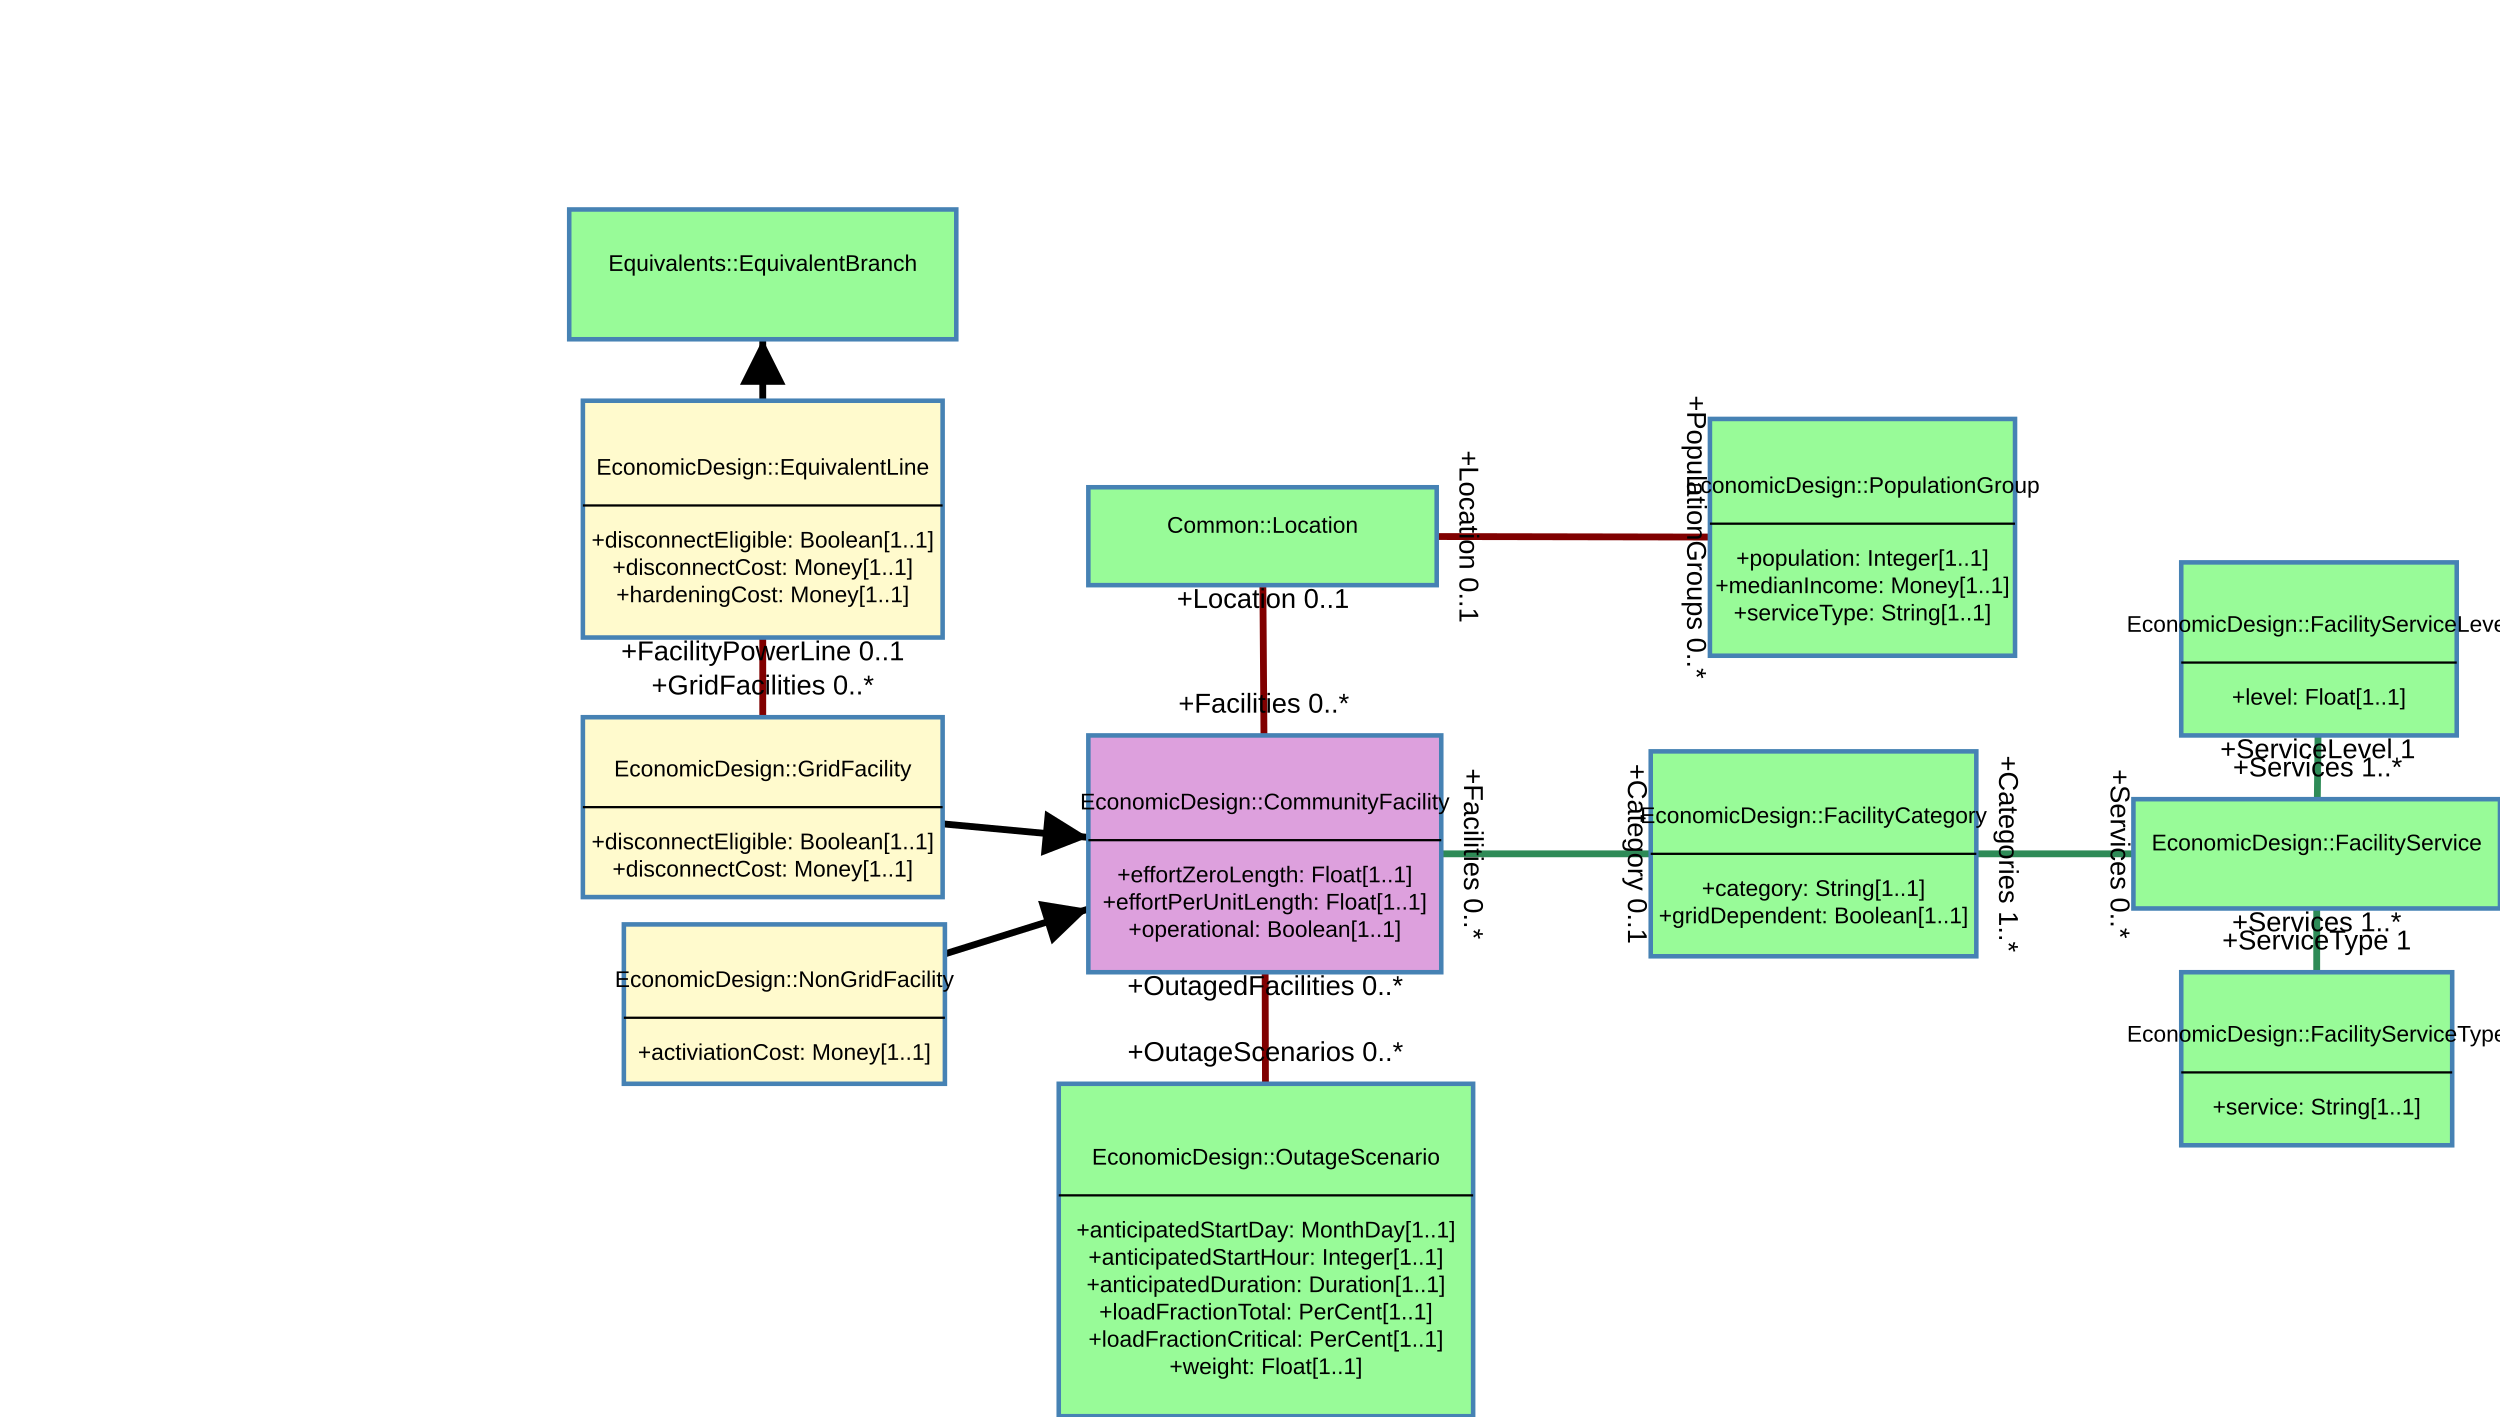
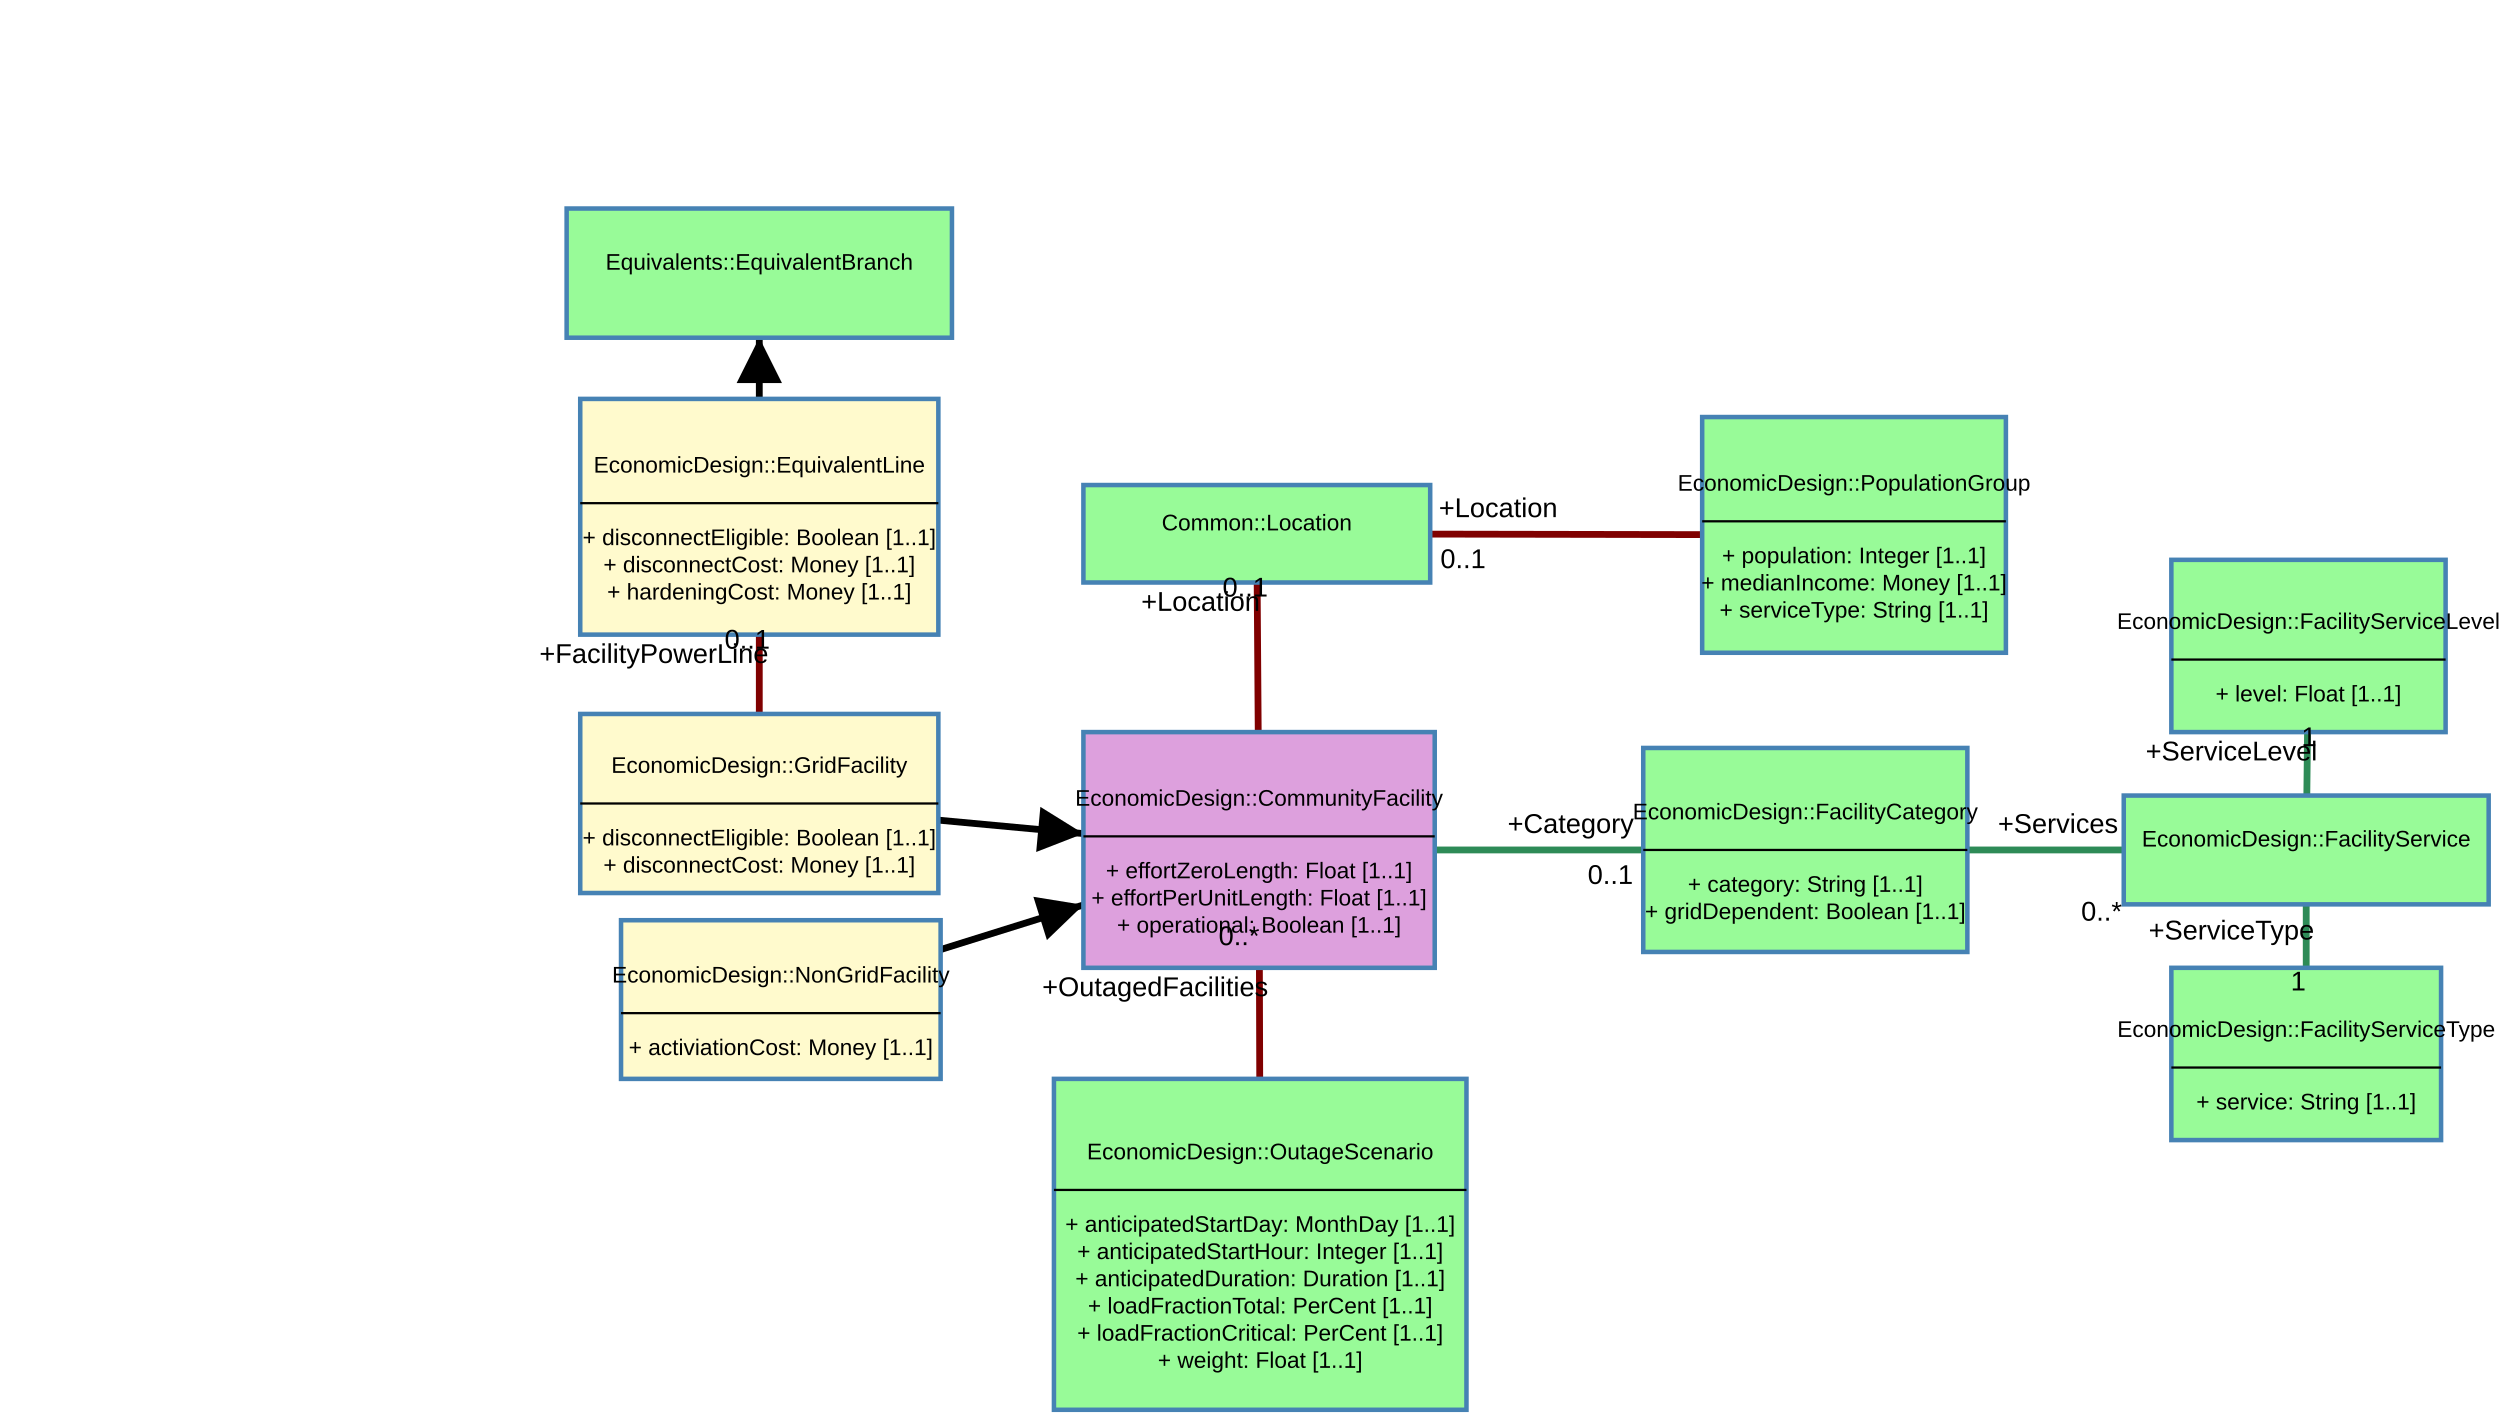
- <svg xmlns="http://www.w3.org/2000/svg" width="1098" height="622">
+ <svg xmlns="http://www.w3.org/2000/svg" width="1103" height="627">
  <g class="zoom-group">
    <defs>
      <marker id="arrowhead" viewBox="-0 -5 10 10" refX="5" refY="0" orient="auto" markerWidth="10" markerHeight="10" xoverflow="visible">
        <path d="M 0,-5 L 10 ,0 L 0,5" fill="black" style="stroke: none;" />
      </marker>
    </defs>
    <line class="link" x1="554.5" y1="235.5" x2="555.5" y2="375" stroke="#800000" stroke-width="3" />
    <line class="link" x1="555.5" y1="375" x2="796.5" y2="375" stroke="#2e8b57" stroke-width="3" />
    <line class="link" x1="335" y1="354.5" x2="555.5" y2="375" stroke="#000000" stroke-width="3" marker-end="url(#arrowhead)" />
    <line class="link" x1="344.5" y1="441" x2="555.5" y2="375" stroke="#000000" stroke-width="3" marker-end="url(#arrowhead)" />
    <line class="link" x1="1017.5" y1="375" x2="796.5" y2="375" stroke="#2e8b57" stroke-width="3" />
    <line class="link" x1="1018.5" y1="285" x2="1017.5" y2="375" stroke="#2e8b57" stroke-width="3" />
    <line class="link" x1="818" y1="236" x2="554.5" y2="235.5" stroke="#800000" stroke-width="3" />
    <line class="link" x1="335" y1="228" x2="335" y2="354.5" stroke="#800000" stroke-width="3" />
    <line class="link" x1="556" y1="549" x2="555.5" y2="375" stroke="#800000" stroke-width="3" />
    <line class="link" x1="1017.5" y1="375" x2="1017.5" y2="465" stroke="#2e8b57" stroke-width="3" />
    <line class="link" x1="335" y1="228" x2="335" y2="120.5" stroke="#000000" stroke-width="3" marker-end="url(#arrowhead)" />
    <line class="arrow" x2="468.043" y2="366.869" x1="335" y1="354.5" stroke="#000000" stroke-width="2" marker-end="url(#arrowhead)" />
    <line class="arrow" x2="468.456" y2="402.227" x1="344.5" y1="441" stroke="#000000" stroke-width="2" marker-end="url(#arrowhead)" />
    <line class="arrow" x2="335" y2="159" x1="335" y1="228" stroke="#000000" stroke-width="2" marker-end="url(#arrowhead)" />
    <g class="draggable" transform="translate(478, 323)">
      <rect class="box" width="155" height="104" style="fill: #dda0dd; stroke: steelblue; stroke-width: 2px; cursor: move;" />
      <text class="text" x="77.5" y="29" dy=".35em" text-anchor="middle" style="font-family: Arial, sans-serif; fill: black; font-size: 10px; pointer-events: none;">EconomicDesign::CommunityFacility</text>
      <line x1="0" x2="155" y1="46" y2="46" stroke="black" stroke-width="1" />
-       <text class="text" x="77.5" y="61" dy=".35em" text-anchor="middle" style="font-family: Arial, sans-serif; fill: black; font-size: 10px; pointer-events: none;">+effortZeroLength: Float[1..1]</text>
-       <text class="text" x="77.5" y="73" dy=".35em" text-anchor="middle" style="font-family: Arial, sans-serif; fill: black; font-size: 10px; pointer-events: none;">+effortPerUnitLength: Float[1..1]</text>
-       <text class="text" x="77.5" y="85" dy=".35em" text-anchor="middle" style="font-family: Arial, sans-serif; fill: black; font-size: 10px; pointer-events: none;">+operational: Boolean[1..1]</text>
+       <text class="text" x="77.5" y="61" dy=".35em" text-anchor="middle" style="font-family: Arial, sans-serif; fill: black; font-size: 10px; pointer-events: none;">+  effortZeroLength: Float [1..1]</text>
+       <text class="text" x="77.5" y="73" dy=".35em" text-anchor="middle" style="font-family: Arial, sans-serif; fill: black; font-size: 10px; pointer-events: none;">+  effortPerUnitLength: Float [1..1]</text>
+       <text class="text" x="77.5" y="85" dy=".35em" text-anchor="middle" style="font-family: Arial, sans-serif; fill: black; font-size: 10px; pointer-events: none;">+  operational: Boolean [1..1]</text>
    </g>
    <g class="draggable" transform="translate(478, 214)">
      <rect class="box" width="153" height="43" style="fill: #98fb98; stroke: steelblue; stroke-width: 2px; cursor: move;" />
      <text class="text" x="76.5" y="16.5" dy=".35em" text-anchor="middle" style="font-family: Arial, sans-serif; fill: black; font-size: 10px; pointer-events: none;">Common::Location</text>
    </g>
    <g class="draggable" transform="translate(725, 330)">
      <rect class="box" width="143" height="90" style="fill: #98fb98; stroke: steelblue; stroke-width: 2px; cursor: move;" />
      <text class="text" x="71.5" y="28" dy=".35em" text-anchor="middle" style="font-family: Arial, sans-serif; fill: black; font-size: 10px; pointer-events: none;">EconomicDesign::FacilityCategory</text>
      <line x1="0" x2="143" y1="45" y2="45" stroke="black" stroke-width="1" />
-       <text class="text" x="71.5" y="60" dy=".35em" text-anchor="middle" style="font-family: Arial, sans-serif; fill: black; font-size: 10px; pointer-events: none;">+category: String[1..1]</text>
-       <text class="text" x="71.5" y="72" dy=".35em" text-anchor="middle" style="font-family: Arial, sans-serif; fill: black; font-size: 10px; pointer-events: none;">+gridDependent: Boolean[1..1]</text>
+       <text class="text" x="71.5" y="60" dy=".35em" text-anchor="middle" style="font-family: Arial, sans-serif; fill: black; font-size: 10px; pointer-events: none;">+  category: String [1..1]</text>
+       <text class="text" x="71.5" y="72" dy=".35em" text-anchor="middle" style="font-family: Arial, sans-serif; fill: black; font-size: 10px; pointer-events: none;">+  gridDependent: Boolean [1..1]</text>
    </g>
    <g class="draggable" transform="translate(256, 315)">
      <rect class="box" width="158" height="79" style="fill: #fffacd; stroke: steelblue; stroke-width: 2px; cursor: move;" />
      <text class="text" x="79" y="22.5" dy=".35em" text-anchor="middle" style="font-family: Arial, sans-serif; fill: black; font-size: 10px; pointer-events: none;">EconomicDesign::GridFacility</text>
      <line x1="0" x2="158" y1="39.5" y2="39.5" stroke="black" stroke-width="1" />
-       <text class="text" x="79" y="54.5" dy=".35em" text-anchor="middle" style="font-family: Arial, sans-serif; fill: black; font-size: 10px; pointer-events: none;">+disconnectEligible: Boolean[1..1]</text>
-       <text class="text" x="79" y="66.5" dy=".35em" text-anchor="middle" style="font-family: Arial, sans-serif; fill: black; font-size: 10px; pointer-events: none;">+disconnectCost: Money[1..1]</text>
+       <text class="text" x="79" y="54.5" dy=".35em" text-anchor="middle" style="font-family: Arial, sans-serif; fill: black; font-size: 10px; pointer-events: none;">+  disconnectEligible: Boolean [1..1]</text>
+       <text class="text" x="79" y="66.5" dy=".35em" text-anchor="middle" style="font-family: Arial, sans-serif; fill: black; font-size: 10px; pointer-events: none;">+  disconnectCost: Money [1..1]</text>
    </g>
    <g class="draggable" transform="translate(274, 406)">
      <rect class="box" width="141" height="70" style="fill: #fffacd; stroke: steelblue; stroke-width: 2px; cursor: move;" />
      <text class="text" x="70.5" y="24" dy=".35em" text-anchor="middle" style="font-family: Arial, sans-serif; fill: black; font-size: 10px; pointer-events: none;">EconomicDesign::NonGridFacility</text>
      <line x1="0" x2="141" y1="41" y2="41" stroke="black" stroke-width="1" />
-       <text class="text" x="70.5" y="56" dy=".35em" text-anchor="middle" style="font-family: Arial, sans-serif; fill: black; font-size: 10px; pointer-events: none;">+activiationCost: Money[1..1]</text>
+       <text class="text" x="70.5" y="56" dy=".35em" text-anchor="middle" style="font-family: Arial, sans-serif; fill: black; font-size: 10px; pointer-events: none;">+  activiationCost: Money [1..1]</text>
    </g>
    <g class="draggable" transform="translate(937, 351)">
      <rect class="box" width="161" height="48" style="fill: #98fb98; stroke: steelblue; stroke-width: 2px; cursor: move;" />
      <text class="text" x="80.5" y="19" dy=".35em" text-anchor="middle" style="font-family: Arial, sans-serif; fill: black; font-size: 10px; pointer-events: none;">EconomicDesign::FacilityService</text>
    </g>
    <g class="draggable" transform="translate(958, 247)">
      <rect class="box" width="121" height="76" style="fill: #98fb98; stroke: steelblue; stroke-width: 2px; cursor: move;" />
      <text class="text" x="60.5" y="27" dy=".35em" text-anchor="middle" style="font-family: Arial, sans-serif; fill: black; font-size: 10px; pointer-events: none;">EconomicDesign::FacilityServiceLevel</text>
      <line x1="0" x2="121" y1="44" y2="44" stroke="black" stroke-width="1" />
-       <text class="text" x="60.5" y="59" dy=".35em" text-anchor="middle" style="font-family: Arial, sans-serif; fill: black; font-size: 10px; pointer-events: none;">+level: Float[1..1]</text>
+       <text class="text" x="60.5" y="59" dy=".35em" text-anchor="middle" style="font-family: Arial, sans-serif; fill: black; font-size: 10px; pointer-events: none;">+  level: Float [1..1]</text>
    </g>
    <g class="draggable" transform="translate(751, 184)">
      <rect class="box" width="134" height="104" style="fill: #98fb98; stroke: steelblue; stroke-width: 2px; cursor: move;" />
      <text class="text" x="67" y="29" dy=".35em" text-anchor="middle" style="font-family: Arial, sans-serif; fill: black; font-size: 10px; pointer-events: none;">EconomicDesign::PopulationGroup</text>
      <line x1="0" x2="134" y1="46" y2="46" stroke="black" stroke-width="1" />
-       <text class="text" x="67" y="61" dy=".35em" text-anchor="middle" style="font-family: Arial, sans-serif; fill: black; font-size: 10px; pointer-events: none;">+population: Integer[1..1]</text>
-       <text class="text" x="67" y="73" dy=".35em" text-anchor="middle" style="font-family: Arial, sans-serif; fill: black; font-size: 10px; pointer-events: none;">+medianIncome: Money[1..1]</text>
-       <text class="text" x="67" y="85" dy=".35em" text-anchor="middle" style="font-family: Arial, sans-serif; fill: black; font-size: 10px; pointer-events: none;">+serviceType: String[1..1]</text>
+       <text class="text" x="67" y="61" dy=".35em" text-anchor="middle" style="font-family: Arial, sans-serif; fill: black; font-size: 10px; pointer-events: none;">+  population: Integer [1..1]</text>
+       <text class="text" x="67" y="73" dy=".35em" text-anchor="middle" style="font-family: Arial, sans-serif; fill: black; font-size: 10px; pointer-events: none;">+  medianIncome: Money [1..1]</text>
+       <text class="text" x="67" y="85" dy=".35em" text-anchor="middle" style="font-family: Arial, sans-serif; fill: black; font-size: 10px; pointer-events: none;">+  serviceType: String [1..1]</text>
    </g>
    <g class="draggable" transform="translate(256, 176)">
      <rect class="box" width="158" height="104" style="fill: #fffacd; stroke: steelblue; stroke-width: 2px; cursor: move;" />
      <text class="text" x="79" y="29" dy=".35em" text-anchor="middle" style="font-family: Arial, sans-serif; fill: black; font-size: 10px; pointer-events: none;">EconomicDesign::EquivalentLine</text>
      <line x1="0" x2="158" y1="46" y2="46" stroke="black" stroke-width="1" />
-       <text class="text" x="79" y="61" dy=".35em" text-anchor="middle" style="font-family: Arial, sans-serif; fill: black; font-size: 10px; pointer-events: none;">+disconnectEligible: Boolean[1..1]</text>
-       <text class="text" x="79" y="73" dy=".35em" text-anchor="middle" style="font-family: Arial, sans-serif; fill: black; font-size: 10px; pointer-events: none;">+disconnectCost: Money[1..1]</text>
-       <text class="text" x="79" y="85" dy=".35em" text-anchor="middle" style="font-family: Arial, sans-serif; fill: black; font-size: 10px; pointer-events: none;">+hardeningCost: Money[1..1]</text>
+       <text class="text" x="79" y="61" dy=".35em" text-anchor="middle" style="font-family: Arial, sans-serif; fill: black; font-size: 10px; pointer-events: none;">+  disconnectEligible: Boolean [1..1]</text>
+       <text class="text" x="79" y="73" dy=".35em" text-anchor="middle" style="font-family: Arial, sans-serif; fill: black; font-size: 10px; pointer-events: none;">+  disconnectCost: Money [1..1]</text>
+       <text class="text" x="79" y="85" dy=".35em" text-anchor="middle" style="font-family: Arial, sans-serif; fill: black; font-size: 10px; pointer-events: none;">+  hardeningCost: Money [1..1]</text>
    </g>
    <g class="draggable" transform="translate(465, 476)">
      <rect class="box" width="182" height="146" style="fill: #98fb98; stroke: steelblue; stroke-width: 2px; cursor: move;" />
      <text class="text" x="91" y="32" dy=".35em" text-anchor="middle" style="font-family: Arial, sans-serif; fill: black; font-size: 10px; pointer-events: none;">EconomicDesign::OutageScenario</text>
      <line x1="0" x2="182" y1="49" y2="49" stroke="black" stroke-width="1" />
-       <text class="text" x="91" y="64" dy=".35em" text-anchor="middle" style="font-family: Arial, sans-serif; fill: black; font-size: 10px; pointer-events: none;">+anticipatedStartDay: MonthDay[1..1]</text>
-       <text class="text" x="91" y="76" dy=".35em" text-anchor="middle" style="font-family: Arial, sans-serif; fill: black; font-size: 10px; pointer-events: none;">+anticipatedStartHour: Integer[1..1]</text>
-       <text class="text" x="91" y="88" dy=".35em" text-anchor="middle" style="font-family: Arial, sans-serif; fill: black; font-size: 10px; pointer-events: none;">+anticipatedDuration: Duration[1..1]</text>
-       <text class="text" x="91" y="100" dy=".35em" text-anchor="middle" style="font-family: Arial, sans-serif; fill: black; font-size: 10px; pointer-events: none;">+loadFractionTotal: PerCent[1..1]</text>
-       <text class="text" x="91" y="112" dy=".35em" text-anchor="middle" style="font-family: Arial, sans-serif; fill: black; font-size: 10px; pointer-events: none;">+loadFractionCritical: PerCent[1..1]</text>
-       <text class="text" x="91" y="124" dy=".35em" text-anchor="middle" style="font-family: Arial, sans-serif; fill: black; font-size: 10px; pointer-events: none;">+weight: Float[1..1]</text>
+       <text class="text" x="91" y="64" dy=".35em" text-anchor="middle" style="font-family: Arial, sans-serif; fill: black; font-size: 10px; pointer-events: none;">+  anticipatedStartDay: MonthDay [1..1]</text>
+       <text class="text" x="91" y="76" dy=".35em" text-anchor="middle" style="font-family: Arial, sans-serif; fill: black; font-size: 10px; pointer-events: none;">+  anticipatedStartHour: Integer [1..1]</text>
+       <text class="text" x="91" y="88" dy=".35em" text-anchor="middle" style="font-family: Arial, sans-serif; fill: black; font-size: 10px; pointer-events: none;">+  anticipatedDuration: Duration [1..1]</text>
+       <text class="text" x="91" y="100" dy=".35em" text-anchor="middle" style="font-family: Arial, sans-serif; fill: black; font-size: 10px; pointer-events: none;">+  loadFractionTotal: PerCent [1..1]</text>
+       <text class="text" x="91" y="112" dy=".35em" text-anchor="middle" style="font-family: Arial, sans-serif; fill: black; font-size: 10px; pointer-events: none;">+  loadFractionCritical: PerCent [1..1]</text>
+       <text class="text" x="91" y="124" dy=".35em" text-anchor="middle" style="font-family: Arial, sans-serif; fill: black; font-size: 10px; pointer-events: none;">+  weight: Float [1..1]</text>
    </g>
    <g class="draggable" transform="translate(958, 427)">
      <rect class="box" width="119" height="76" style="fill: #98fb98; stroke: steelblue; stroke-width: 2px; cursor: move;" />
      <text class="text" x="59.5" y="27" dy=".35em" text-anchor="middle" style="font-family: Arial, sans-serif; fill: black; font-size: 10px; pointer-events: none;">EconomicDesign::FacilityServiceType</text>
      <line x1="0" x2="119" y1="44" y2="44" stroke="black" stroke-width="1" />
-       <text class="text" x="59.5" y="59" dy=".35em" text-anchor="middle" style="font-family: Arial, sans-serif; fill: black; font-size: 10px; pointer-events: none;">+service: String[1..1]</text>
+       <text class="text" x="59.5" y="59" dy=".35em" text-anchor="middle" style="font-family: Arial, sans-serif; fill: black; font-size: 10px; pointer-events: none;">+  service: String [1..1]</text>
    </g>
    <g class="draggable" transform="translate(250, 92)">
      <rect class="box" width="170" height="57" style="fill: #98fb98; stroke: steelblue; stroke-width: 2px; cursor: move;" />
      <text class="text" x="85" y="23.5" dy=".35em" text-anchor="middle" style="font-family: Arial, sans-serif; fill: black; font-size: 10px; pointer-events: none;">Equivalents::EquivalentBranch</text>
    </g>
-     <text class="link-text-start" x="554.726" y="267" transform="rotate(0, 554.7258, 266.9997)" text-anchor="middle" style="font-family: Arial, sans-serif; font-size: 12px; fill: black;">+Location 0..1</text>
-     <text class="link-text-start" x="643" y="375" transform="rotate(90, 643, 375)" text-anchor="middle" style="font-family: Arial, sans-serif; font-size: 12px; fill: black;">+Facilities 0..*</text>
-     <text class="link-text-start" x="423.957" y="362.77" transform="rotate(0, 423.9571, 362.7704)" text-anchor="middle" style="font-family: Arial, sans-serif; font-size: 12px; fill: black;" />
-     <text class="link-text-start" x="424.544" y="415.963" transform="rotate(90, 424.544, 415.9625)" text-anchor="middle" style="font-family: Arial, sans-serif; font-size: 12px; fill: black;" />
-     <text class="link-text-start" x="927" y="375" transform="rotate(90, 927, 375)" text-anchor="middle" style="font-family: Arial, sans-serif; font-size: 12px; fill: black;">+Services 0..*</text>
-     <text class="link-text-start" x="1017.967" y="332.999" transform="rotate(0, 1017.967, 332.9994)" text-anchor="middle" style="font-family: Arial, sans-serif; font-size: 12px; fill: black;">+ServiceLevel 1</text>
-     <text class="link-text-start" x="741" y="235.854" transform="rotate(90, 741, 235.8539)" text-anchor="middle" style="font-family: Arial, sans-serif; font-size: 12px; fill: black;">+PopulationGroups 0..*</text>
-     <text class="link-text-start" x="335" y="290" transform="rotate(0, 335, 290)" text-anchor="middle" style="font-family: Arial, sans-serif; font-size: 12px; fill: black;">+FacilityPowerLine 0..1</text>
-     <text class="link-text-start" x="555.761" y="466" transform="rotate(0, 555.7615, 466)" text-anchor="middle" style="font-family: Arial, sans-serif; font-size: 12px; fill: black;">+OutageScenarios 0..*</text>
-     <text class="link-text-start" x="1017.5" y="409" transform="rotate(0, 1017.5, 409)" text-anchor="middle" style="font-family: Arial, sans-serif; font-size: 12px; fill: black;">+Services 1..*</text>
-     <text class="link-text-start" x="335" y="166" transform="rotate(0, 335, 166)" text-anchor="middle" style="font-family: Arial, sans-serif; font-size: 12px; fill: black;" />
-     <text class="link-text-end" x="555.056" y="313" transform="rotate(0, 555.0556, 313.0003)" text-anchor="middle" style="font-family: Arial, sans-serif; font-size: 12px; fill: black;">+Facilities 0..*</text>
-     <text class="link-text-end" x="715" y="375" transform="rotate(90, 715, 375)" text-anchor="middle" style="font-family: Arial, sans-serif; font-size: 12px; fill: black;">+Category 0..1</text>
-     <text class="link-text-end" x="468.043" y="366.869" transform="rotate(0, 468.0429, 366.8691)" text-anchor="middle" style="font-family: Arial, sans-serif; font-size: 12px; fill: black;" />
-     <text class="link-text-end" x="468.456" y="402.227" transform="rotate(90, 468.456, 402.227)" text-anchor="middle" style="font-family: Arial, sans-serif; font-size: 12px; fill: black;" />
-     <text class="link-text-end" x="878" y="375" transform="rotate(90, 878, 375)" text-anchor="middle" style="font-family: Arial, sans-serif; font-size: 12px; fill: black;">+Categories 1..*</text>
-     <text class="link-text-end" x="1017.878" y="341.001" transform="rotate(0, 1017.878, 341.0006)" text-anchor="middle" style="font-family: Arial, sans-serif; font-size: 12px; fill: black;">+Services 1..*</text>
-     <text class="link-text-end" x="641" y="235.664" transform="rotate(90, 641, 235.6641)" text-anchor="middle" style="font-family: Arial, sans-serif; font-size: 12px; fill: black;">+Location 0..1</text>
-     <text class="link-text-end" x="335" y="305" transform="rotate(0, 335, 305)" text-anchor="middle" style="font-family: Arial, sans-serif; font-size: 12px; fill: black;">+GridFacilities 0..*</text>
-     <text class="link-text-end" x="555.678" y="437" transform="rotate(0, 555.6782, 437)" text-anchor="middle" style="font-family: Arial, sans-serif; font-size: 12px; fill: black;">+OutagedFacilities 0..*</text>
-     <text class="link-text-end" x="1017.5" y="417" transform="rotate(0, 1017.5, 417)" text-anchor="middle" style="font-family: Arial, sans-serif; font-size: 12px; fill: black;">+ServiceType 1</text>
-     <text class="link-text-end" x="335" y="159" transform="rotate(0, 335, 159)" text-anchor="middle" style="font-family: Arial, sans-serif; font-size: 12px; fill: black;" />
+     <text class="link-text-start-top" x="529.69" y="269.5" text-anchor="middle" style="font-family: Arial, sans-serif; font-size: 12px; fill: black;">+Location</text>
+     <text class="link-text-start-top" x="665.5" y="367.5" text-anchor="middle" style="font-family: Arial, sans-serif; font-size: 12px; fill: black;" />
+     <text class="link-text-start-top" x="418.979" y="362.308" text-anchor="middle" style="font-family: Arial, sans-serif; font-size: 12px; fill: black;" />
+     <text class="link-text-start-top" x="419.772" y="417.455" text-anchor="middle" style="font-family: Arial, sans-serif; font-size: 12px; fill: black;" />
+     <text class="link-text-start-top" x="908" y="367.5" text-anchor="middle" style="font-family: Arial, sans-serif; font-size: 12px; fill: black;">+Services</text>
+     <text class="link-text-start-top" x="984.522" y="335.5" text-anchor="middle" style="font-family: Arial, sans-serif; font-size: 12px; fill: black;">+ServiceLevel</text>
+     <text class="link-text-start-top" x="696" y="228.363" text-anchor="middle" style="font-family: Arial, sans-serif; font-size: 12px; fill: black;" />
+     <text class="link-text-start-top" x="288.5" y="292.5" text-anchor="middle" style="font-family: Arial, sans-serif; font-size: 12px; fill: black;">+FacilityPowerLine</text>
+     <text class="link-text-start-top" x="508.776" y="463.5" text-anchor="middle" style="font-family: Arial, sans-serif; font-size: 12px; fill: black;" />
+     <text class="link-text-start-top" x="991.5" y="411.5" text-anchor="middle" style="font-family: Arial, sans-serif; font-size: 12px; fill: black;" />
+     <text class="link-text-start-top" x="335" y="171" text-anchor="middle" style="font-family: Arial, sans-serif; font-size: 12px; fill: black;" />
+     <text class="link-text-start-btm" x="545.19" y="247" dx="0.35em" dy="1.35em" text-anchor="middle" style="font-family: Arial, sans-serif; font-size: 12px; fill: black;">0..1</text>
+     <text class="link-text-start-btm" x="649" y="390" dx="0.35em" dy="1.35em" text-anchor="middle" style="font-family: Arial, sans-serif; font-size: 12px; fill: black;" />
+     <text class="link-text-start-btm" x="418.979" y="362.308" dx="0.35em" dy="1.35em" text-anchor="middle" style="font-family: Arial, sans-serif; font-size: 12px; fill: black;" />
+     <text class="link-text-start-btm" x="419.772" y="417.455" dx="0.35em" dy="1.35em" text-anchor="middle" style="font-family: Arial, sans-serif; font-size: 12px; fill: black;" />
+     <text class="link-text-start-btm" x="923" y="390" dx="0.35em" dy="1.35em" text-anchor="middle" style="font-family: Arial, sans-serif; font-size: 12px; fill: black;">0..*</text>
+     <text class="link-text-start-btm" x="1014.522" y="313" dx="0.35em" dy="1.35em" text-anchor="middle" style="font-family: Arial, sans-serif; font-size: 12px; fill: black;">1</text>
+     <text class="link-text-start-btm" x="735" y="250.863" dx="0.35em" dy="1.35em" text-anchor="middle" style="font-family: Arial, sans-serif; font-size: 12px; fill: black;" />
+     <text class="link-text-start-btm" x="325.5" y="270" dx="0.35em" dy="1.35em" text-anchor="middle" style="font-family: Arial, sans-serif; font-size: 12px; fill: black;">0..1</text>
+     <text class="link-text-start-btm" x="544.776" y="486" dx="0.35em" dy="1.35em" text-anchor="middle" style="font-family: Arial, sans-serif; font-size: 12px; fill: black;" />
+     <text class="link-text-start-btm" x="1006.5" y="389" dx="0.35em" dy="1.35em" text-anchor="middle" style="font-family: Arial, sans-serif; font-size: 12px; fill: black;" />
+     <text class="link-text-start-btm" x="335" y="171" dx="0.35em" dy="1.35em" text-anchor="middle" style="font-family: Arial, sans-serif; font-size: 12px; fill: black;" />
+     <text class="link-text-end-top" x="527.591" y="310.5" text-anchor="middle" style="font-family: Arial, sans-serif; font-size: 12px; fill: black;" />
+     <text class="link-text-end-top" x="693" y="367.5" text-anchor="middle" style="font-family: Arial, sans-serif; font-size: 12px; fill: black;">+Category</text>
+     <text class="link-text-end-top" x="473.021" y="367.332" text-anchor="middle" style="font-family: Arial, sans-serif; font-size: 12px; fill: black;" />
+     <text class="link-text-end-top" x="473.228" y="400.734" text-anchor="middle" style="font-family: Arial, sans-serif; font-size: 12px; fill: black;" />
+     <text class="link-text-end-top" x="905.5" y="367.5" text-anchor="middle" style="font-family: Arial, sans-serif; font-size: 12px; fill: black;" />
+     <text class="link-text-end-top" x="991.822" y="338.5" text-anchor="middle" style="font-family: Arial, sans-serif; font-size: 12px; fill: black;" />
+     <text class="link-text-end-top" x="661" y="228.155" text-anchor="middle" style="font-family: Arial, sans-serif; font-size: 12px; fill: black;">+Location</text>
+     <text class="link-text-end-top" x="297" y="302.5" text-anchor="middle" style="font-family: Arial, sans-serif; font-size: 12px; fill: black;" />
+     <text class="link-text-end-top" x="509.664" y="439.5" text-anchor="middle" style="font-family: Arial, sans-serif; font-size: 12px; fill: black;">+OutagedFacilities</text>
+     <text class="link-text-end-top" x="984.5" y="414.5" text-anchor="middle" style="font-family: Arial, sans-serif; font-size: 12px; fill: black;">+ServiceType</text>
+     <text class="link-text-end-top" x="335" y="154" text-anchor="middle" style="font-family: Arial, sans-serif; font-size: 12px; fill: black;" />
+     <text class="link-text-end-btm" x="544.091" y="333" text-anchor="middle" style="font-family: Arial, sans-serif; font-size: 12px; fill: black;" />
+     <text class="link-text-end-btm" x="710.5" y="390" text-anchor="middle" style="font-family: Arial, sans-serif; font-size: 12px; fill: black;">0..1</text>
+     <text class="link-text-end-btm" x="473.021" y="367.332" text-anchor="middle" style="font-family: Arial, sans-serif; font-size: 12px; fill: black;" />
+     <text class="link-text-end-btm" x="473.228" y="400.734" text-anchor="middle" style="font-family: Arial, sans-serif; font-size: 12px; fill: black;" />
+     <text class="link-text-end-btm" x="884" y="390" text-anchor="middle" style="font-family: Arial, sans-serif; font-size: 12px; fill: black;" />
+     <text class="link-text-end-btm" x="1006.822" y="361" text-anchor="middle" style="font-family: Arial, sans-serif; font-size: 12px; fill: black;" />
+     <text class="link-text-end-btm" x="645.5" y="250.655" text-anchor="middle" style="font-family: Arial, sans-serif; font-size: 12px; fill: black;">0..1</text>
+     <text class="link-text-end-btm" x="324" y="325" text-anchor="middle" style="font-family: Arial, sans-serif; font-size: 12px; fill: black;" />
+     <text class="link-text-end-btm" x="546.664" y="417" text-anchor="middle" style="font-family: Arial, sans-serif; font-size: 12px; fill: black;">0..*</text>
+     <text class="link-text-end-btm" x="1014" y="437" text-anchor="middle" style="font-family: Arial, sans-serif; font-size: 12px; fill: black;">1</text>
+     <text class="link-text-end-btm" x="335" y="154" text-anchor="middle" style="font-family: Arial, sans-serif; font-size: 12px; fill: black;" />
  </g>
</svg>
